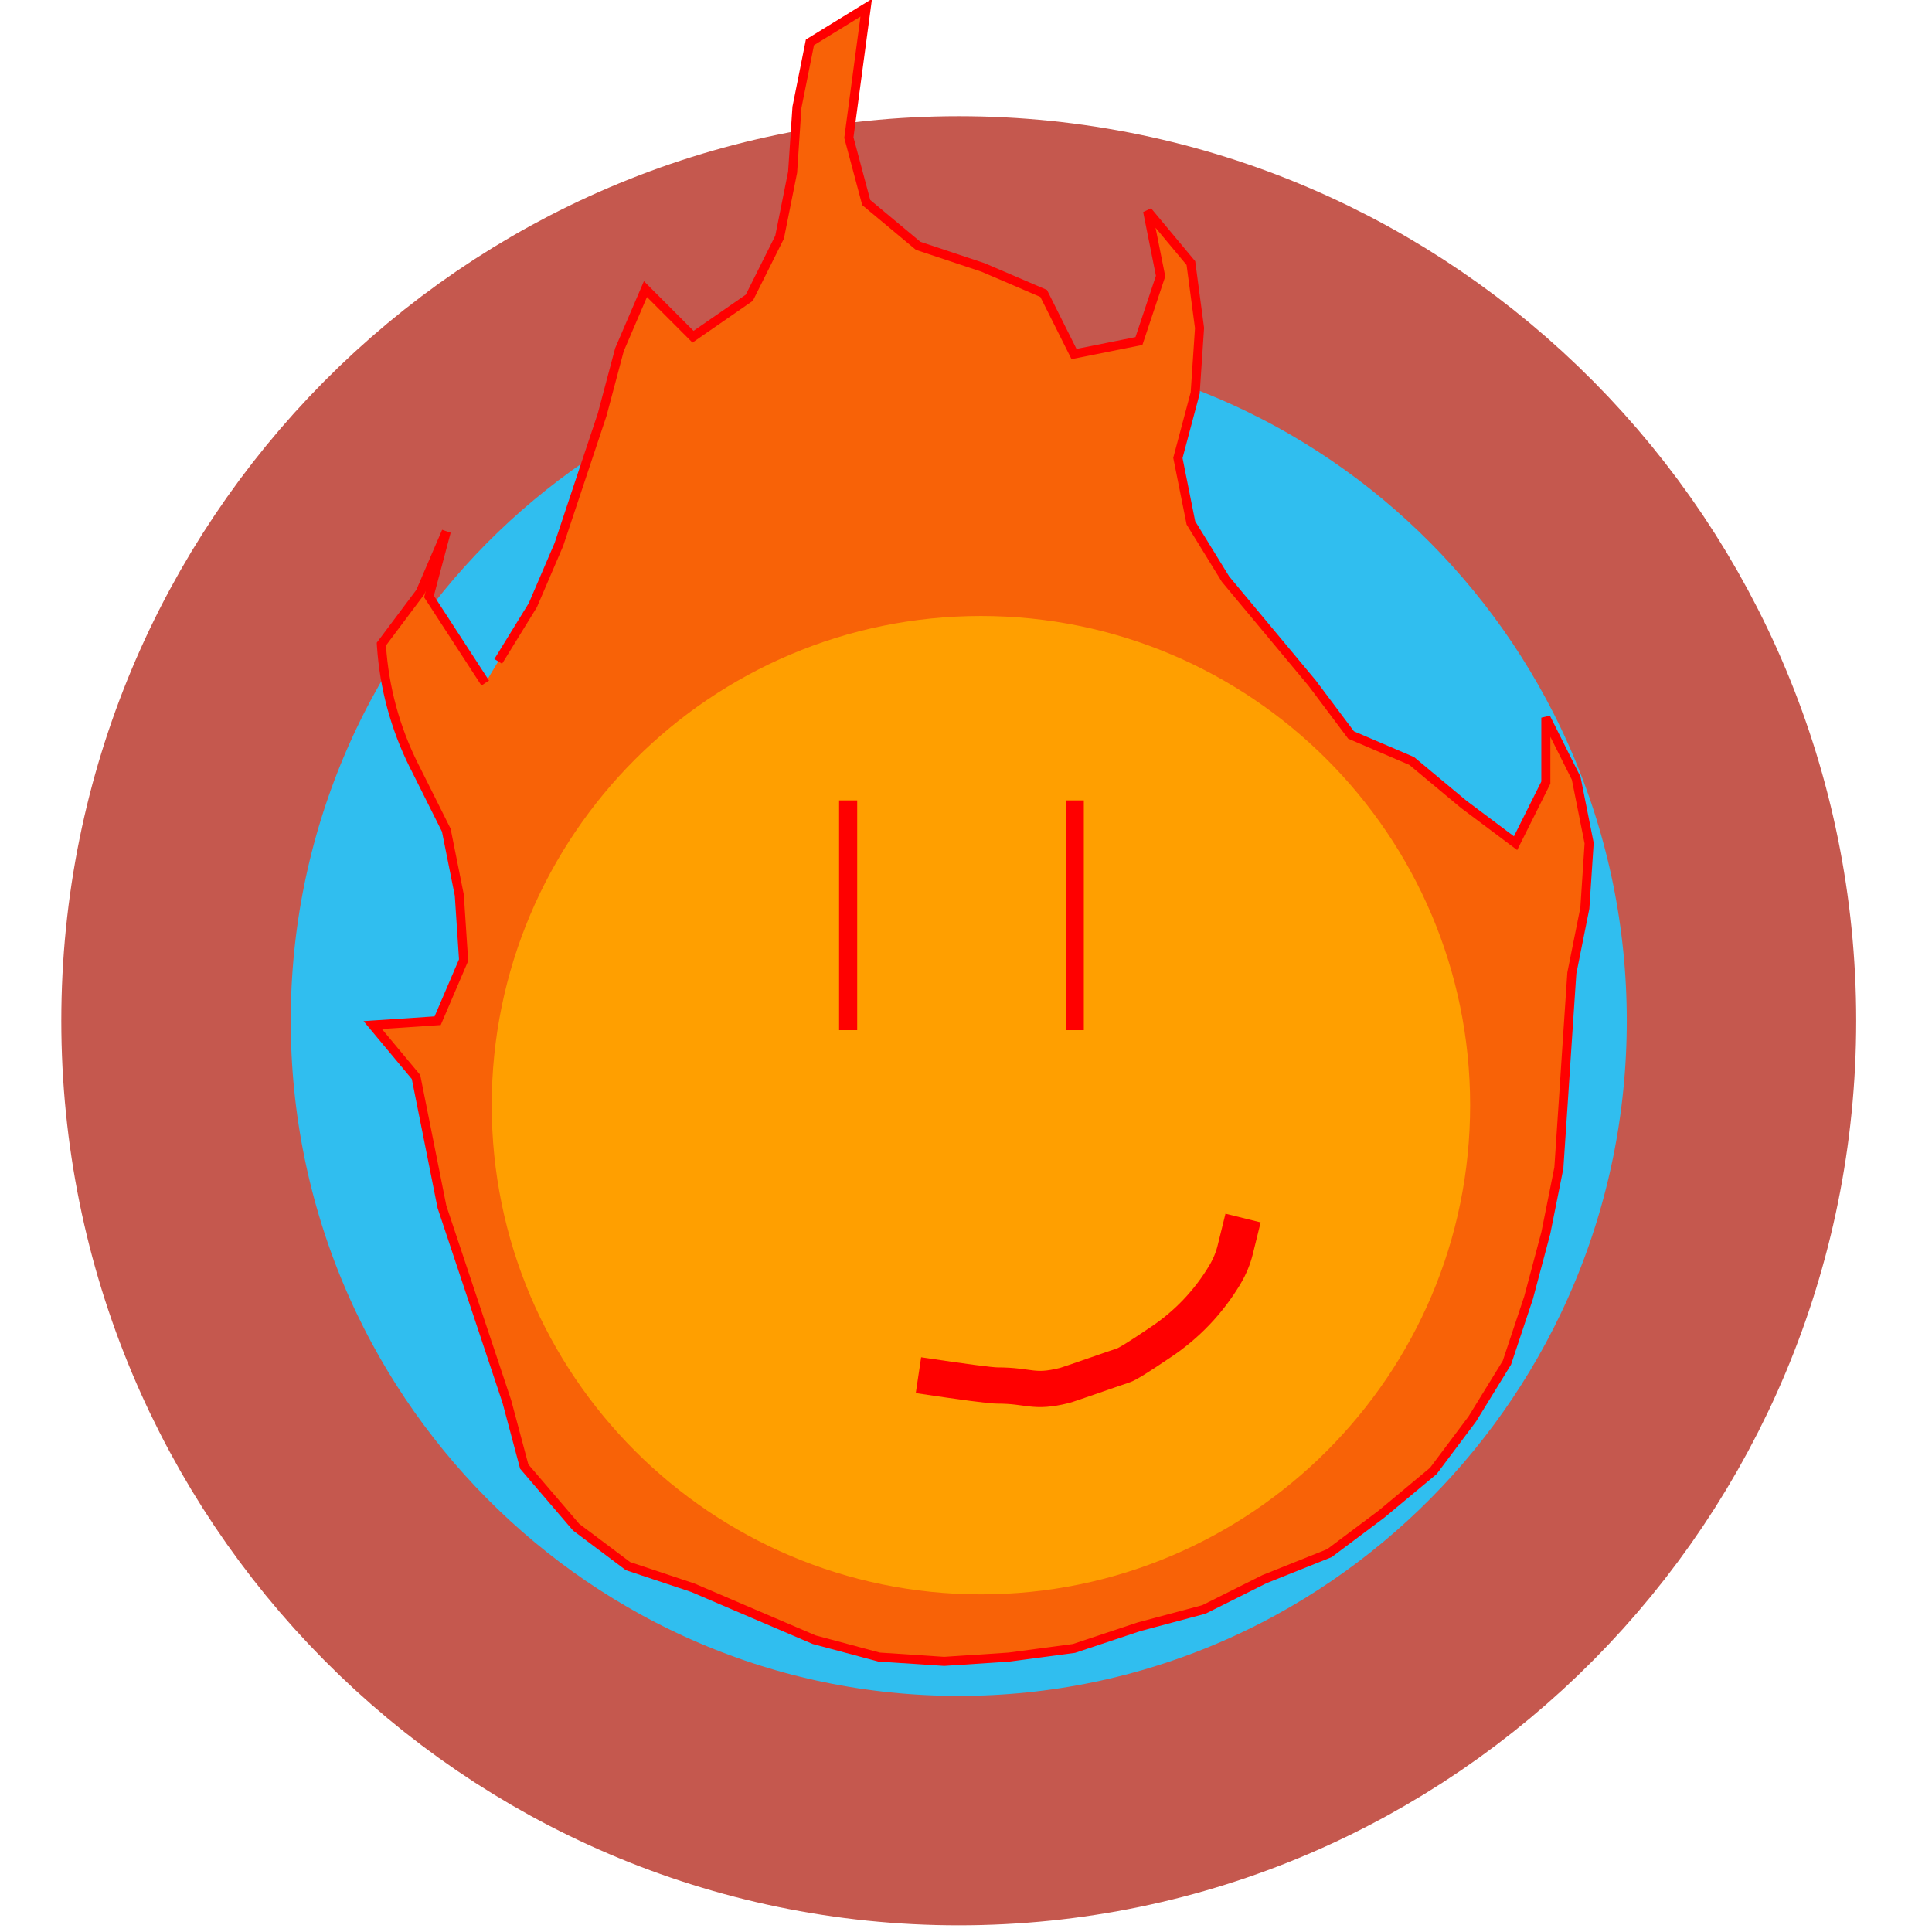
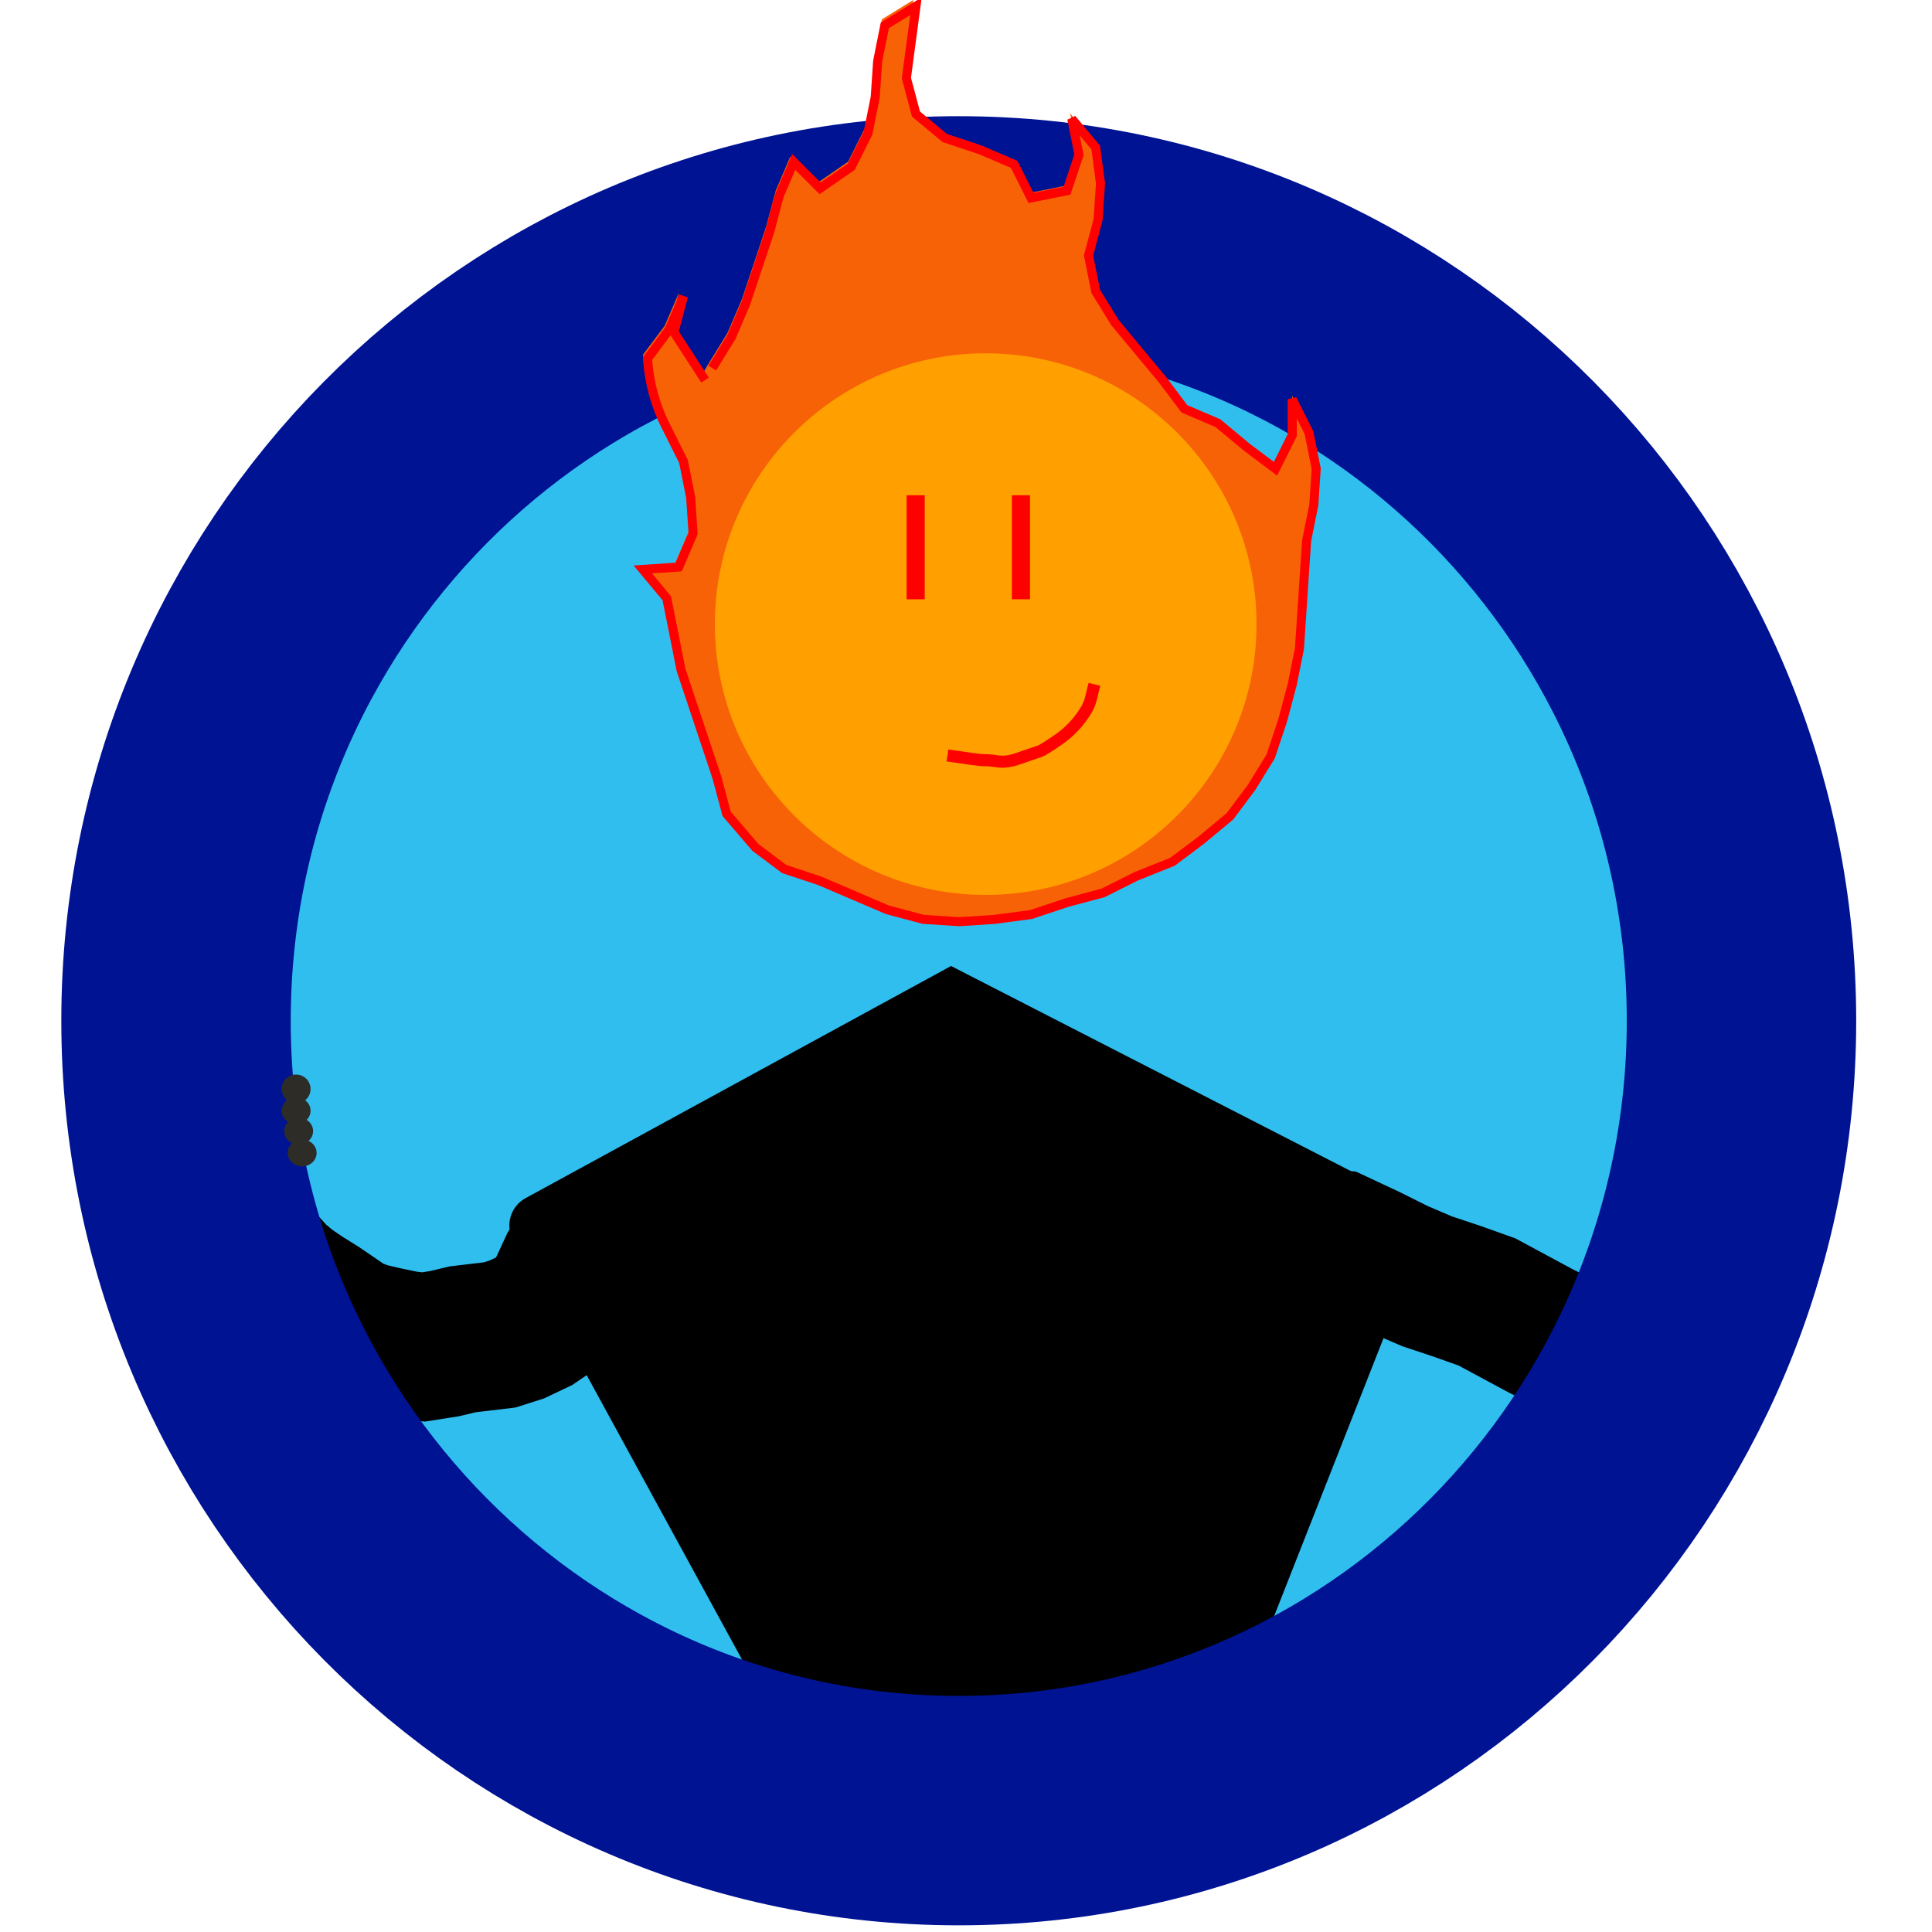
<svg xmlns="http://www.w3.org/2000/svg" xmlns:xlink="http://www.w3.org/1999/xlink" version="1.1" preserveAspectRatio="xMidYMid meet" viewBox="0 0 640 640" width="640" height="640">
  <defs>
-     <path d="M315.94 613.74C165.55 613.74 43.45 491.65 43.45 341.26C43.45 190.87 165.55 68.77 315.94 68.77C466.32 68.77 588.42 190.87 588.42 341.26C588.42 491.65 466.32 613.74 315.94 613.74Z" id="aG975bdiC" />
-     <path d="M317.6 599.79C174.5 599.79 58.31 482.56 58.31 338.14C58.31 193.72 174.5 76.49 317.6 76.49C460.71 76.49 576.89 193.72 576.89 338.14C576.89 482.56 460.71 599.79 317.6 599.79Z" id="a2sBcKJnCM" />
-     <path d="M731.87 497.98L576.47 637.44L731.87 497.98Z" id="c1H4IhOh7x" />
-     <path d="M165.04 219.1L176.52 200.45L185.13 180.38L192.3 158.87L199.47 137.36L205.2 115.84L213.81 95.77L229.57 111.55L248.22 98.63L258.25 78.56L262.56 57.05L264 35.54L268.3 14.03L286.95 2.56L284.07 24.07L281.2 45.58L286.95 67.09L304.15 81.43L325.66 88.6L345.73 97.21L355.78 117.28L377.29 112.97L384.46 91.46L380.16 69.95L394.5 87.16L397.36 108.67L395.92 130.18L390.19 151.7L394.5 173.21L405.97 191.84L420.31 209.06L434.65 226.27L447.55 243.47L467.64 252.08L484.84 266.42L502.05 279.32L512.08 259.25L512.08 237.74L522.13 257.81L526.42 279.32L525 300.83L520.69 322.34L519.25 343.85L517.83 365.36L516.39 386.89L512.08 408.4L506.35 429.91L499.18 451.42L487.71 470.06L474.81 487.26L457.59 501.6L440.38 514.5L418.87 523.11L398.8 533.15L377.29 538.89L355.78 546.06L334.26 548.93L312.75 550.35L291.24 548.93L269.73 543.18L249.66 534.59L229.57 525.98L208.06 518.81L190.86 505.91L173.66 485.82L167.91 464.31L160.74 442.8L153.57 421.29L146.4 399.78L142.11 378.28L137.81 356.77L123.47 339.56L144.98 338.12L153.57 318.05L152.15 296.54L147.84 275.01C141.82 262.97 138.47 256.28 137.81 254.95C137.43 254.2 137.2 253.74 137.09 253.54C130.94 241.21 127.29 227.8 126.37 214.04C126.37 213.96 126.35 213.72 126.33 213.37C127.19 212.22 131.49 206.48 139.23 196.15L147.84 176.08L142.11 197.59L160.74 226.27" id="agwVQkljp" />
-     <path d="M165.04 219.1L176.52 200.45L185.13 180.38L192.3 158.87L199.47 137.36L205.2 115.84L213.81 95.77L229.57 111.55L248.22 98.63L258.25 78.56L262.56 57.05L264 35.54L268.3 14.03L286.95 2.56L284.07 24.07L281.2 45.58L286.95 67.09L304.15 81.43L325.66 88.6L345.73 97.21L355.78 117.28L377.29 112.97L384.46 91.46L380.16 69.95L394.5 87.16L397.36 108.67L395.92 130.18L390.19 151.7L394.5 173.21L405.97 191.84L420.31 209.06L434.65 226.27L447.55 243.47L467.64 252.08L484.84 266.42L502.05 279.32L512.08 259.25L512.08 237.74L522.13 257.81L526.42 279.32L525 300.83L520.69 322.34L519.25 343.85L517.83 365.36L516.39 386.89L512.08 408.4L506.35 429.91L499.18 451.42L487.71 470.06L474.81 487.26L457.59 501.6L440.38 514.5L418.87 523.11L398.8 533.15L377.29 538.89L355.78 546.06L334.26 548.93L312.75 550.35L291.24 548.93L269.73 543.18L249.66 534.59L229.57 525.98L208.06 518.81L190.86 505.91L173.66 485.82L167.91 464.31L160.74 442.8L153.57 421.29L146.4 399.78L142.11 378.28L137.81 356.77L123.47 339.56L144.98 338.12L153.57 318.05L152.15 296.54L147.84 275.01C141.82 262.97 138.47 256.28 137.81 254.95C137.43 254.2 137.2 253.74 137.09 253.54C130.94 241.21 127.29 227.8 126.37 214.04C126.37 213.96 126.35 213.72 126.33 213.37C127.19 212.22 131.49 206.48 139.23 196.15L147.84 176.08L142.11 197.59L160.74 226.27" id="b2vYKORXYb" />
-     <path d="M324.95 528.15C235.52 528.15 162.89 455.54 162.89 366.11C162.89 276.67 235.52 204.05 324.95 204.05C414.37 204.05 487 276.67 487 366.11C487 455.54 414.37 528.15 324.95 528.15Z" id="cXMZkOFO" />
-     <path d="M280.96 341.25L280.96 302.81L280.96 265.14" id="b1tEmWsQrr" />
-     <path d="M356.03 341.25L356.03 302.81L356.03 265.14" id="e2g1jfy1dv" />
-     <path d="M411.78 403.49C410.41 409.04 409.56 412.51 409.21 413.9C408.51 416.77 407.38 419.52 405.88 422.06C404.24 424.83 406.33 421.29 405.88 422.06C400.48 431.19 393.07 438.97 384.21 444.81C384.21 444.81 384.21 444.81 384.21 444.81C377.33 449.47 373.26 451.99 372 452.36C370.32 452.84 354.25 458.55 352.56 458.97C342.17 461.55 341.09 458.97 330.37 458.97C328.17 458.97 319.46 457.83 304.25 455.55" id="ao5NevepD" />
+     <path d="M43.45 341.26C43.45 190.87 165.55 68.77 315.94 68.77C466.32 68.77 588.42 190.87 588.42 341.26C588.42 491.65 466.32 613.74 315.94 613.74C165.55 613.74 43.45 491.65 43.45 341.26Z" id="n1buYFyuoW" />
+     <path d="M461.4 522.37L616.8 382.91L461.4 522.37Z" id="bqZf6oC5C" />
+     <path d="M433.01 410.07L443.29 410.75L453.56 415.55L463.15 420.34L472.74 424.45L483.01 427.88L492.6 431.3L501.51 436.1L510.41 440.89L520 445.68L527.53 452.53L535.75 458.7" id="b6tNw3gaHZ" />
+     <path d="M87.08 419.02L91 423.37L95.36 427L100.15 430.26L105.38 433.52L110.18 436.78L115.41 440.4L121.08 442.58L127.18 444.02L134.15 445.47L140.26 446.2L147.23 445.11L153.33 443.66L159.44 442.94L165.54 442.21L171.21 440.4L177.31 437.5L182.1 434.24L185.16 429.89L187.33 425.18L189.51 420.47L192.57 416.13" id="buGWI47Wd" />
+     <path d="M407.49 572.4L258.17 572.4C211.14 486.29 181.75 432.47 169.99 410.94C167.25 405.92 169.09 399.63 174.12 396.89C192.91 386.64 239.89 361.01 315.05 320C394.69 360.85 444.46 386.38 464.37 396.6C470.18 399.58 472.79 406.48 470.4 412.56C462.01 433.87 441.04 487.15 407.49 572.4Z" id="eqjbYRjK" />
+     <path d="M58.31 338.14C58.31 193.72 174.5 76.49 317.6 76.49C460.71 76.49 576.89 193.72 576.89 338.14C576.89 482.56 460.71 599.79 317.6 599.79C174.5 599.79 58.31 482.56 58.31 338.14Z" id="ahwxjxbfZ" />
+     <path d="M461.4 522.37L616.8 382.91L461.4 522.37Z" id="a1bwkmk7W6" />
+     <path d="M234.58 120.69L240.98 110.3L245.78 99.11L249.78 87.12L253.78 75.13L256.97 63.14L261.77 51.95L270.55 60.75L280.95 53.55L286.54 42.36L288.94 30.37L289.74 18.38L292.14 6.39L302.53 0L300.93 11.99L299.33 23.98L302.53 35.97L312.12 43.96L324.11 47.96L335.3 52.76L340.9 63.94L352.89 61.54L356.88 49.55L354.49 37.56L362.48 47.15L364.07 59.14L363.27 71.13L360.08 83.13L362.48 95.12L368.87 105.5L376.87 115.1L384.86 124.69L392.05 134.28L403.25 139.08L412.83 147.07L422.43 154.26L428.02 143.07L428.02 131.08L433.62 142.27L436.01 154.26L435.22 166.25L432.82 178.24L432.01 190.23L431.22 202.22L430.42 214.22L428.02 226.2L424.82 238.19L420.83 250.18L414.43 260.57L407.24 270.16L397.64 278.15L388.05 285.34L376.06 290.14L364.88 295.74L352.89 298.94L340.9 302.93L328.9 304.53L316.91 305.32L304.93 304.53L292.94 301.33L281.75 296.54L270.55 291.74L258.56 287.74L248.98 280.55L239.39 269.36L236.18 257.37L232.19 245.38L228.19 233.39L224.2 221.4L221.8 209.42L219.41 197.43L211.41 187.84L223.4 187.03L228.19 175.85L227.4 163.86C225.96 156.66 225.16 152.66 225 151.86C221.64 145.15 219.78 141.42 219.41 140.68C219.2 140.26 219.07 140 219.01 139.89C215.58 133.02 213.54 125.54 213.03 117.87C213.03 117.83 213.02 117.7 213.01 117.5C213.49 116.86 215.89 113.66 220.2 107.9C220.52 107.16 222.12 103.43 225 96.72L221.8 108.7L232.19 124.69" id="bQ5GMElJA" />
+     <path d="M235.94 121.94L242.3 111.61L247.06 100.5L251.03 88.59L255 76.68L258.17 64.77L262.94 53.66L271.67 62.39L281.99 55.24L287.54 44.13L289.93 32.22L290.73 20.31L293.11 8.4L303.43 2.05L301.84 13.96L300.25 25.87L303.43 37.78L312.96 45.72L324.86 49.69L335.97 54.46L341.54 65.57L353.45 63.18L357.42 51.27L355.04 39.36L362.98 48.89L364.56 60.8L363.76 72.71L360.59 84.62L362.98 96.53L369.33 106.84L377.26 116.38L385.2 125.91L392.34 135.43L403.47 140.19L412.99 148.13L422.52 155.28L428.07 144.16L428.07 132.26L433.63 143.37L436.01 155.28L435.22 167.18L432.84 179.09L432.04 191L431.25 202.91L430.46 214.83L428.07 226.74L424.9 238.65L420.93 250.55L414.58 260.87L407.44 270.4L397.9 278.34L388.38 285.48L376.47 290.24L365.36 295.8L353.45 298.98L341.54 302.95L329.62 304.54L317.72 305.32L305.81 304.54L293.9 301.35L282.79 296.6L271.67 291.83L259.76 287.86L250.24 280.72L240.71 269.6L237.53 257.69L233.56 245.78L229.59 233.87L225.62 221.97L223.25 210.06L220.87 198.15L212.93 188.63L224.83 187.83L229.59 176.72L228.8 164.81C227.37 157.66 226.58 153.68 226.42 152.89C223.09 146.22 221.23 142.52 220.87 141.78C220.66 141.37 220.53 141.11 220.47 141C217.06 134.18 215.04 126.75 214.53 119.14C214.53 119.09 214.52 118.96 214.51 118.76C214.99 118.13 217.37 114.95 221.65 109.23C221.97 108.49 223.56 104.79 226.42 98.12L223.25 110.03L233.56 125.91" id="h8thbGKia" />
+     <path d="M236.81 206.75C236.81 157.23 277.01 117.03 326.53 117.03C376.03 117.03 416.24 157.23 416.24 206.75C416.24 256.26 376.03 296.46 326.53 296.46C277.01 296.46 236.81 256.26 236.81 206.75Z" id="a651FnEWkE" />
+     <path d="M303.32 198.52L303.32 181.12L303.32 164.07" id="brd6iXns2" />
+     <path d="M338.2 198.52L338.2 181.12L338.2 164.07" id="a32cJpyjdb" />
+     <path d="M362.54 226.7C361.92 229.21 361.53 230.78 361.38 231.41C361.06 232.71 360.55 233.95 359.87 235.1C359.13 236.36 360.07 234.75 359.87 235.1C357.42 239.23 354.07 242.76 350.06 245.4C350.06 245.4 350.06 245.4 350.06 245.4C346.95 247.51 345.1 248.65 344.53 248.82C343.77 249.03 336.5 251.62 335.73 251.81C331.03 252.98 330.54 251.81 325.69 251.81C324.69 251.81 320.75 251.29 313.86 250.26" id="a2G5jEfJ4R" />
+     <path d="M102.88 360.75C102.88 363.4 100.73 365.55 98.08 365.55C95.44 365.55 93.29 363.4 93.29 360.75C93.29 358.11 95.44 355.96 98.08 355.96C100.73 355.96 102.88 358.11 102.88 360.75Z" id="bPoyu123r" />
+     <path d="M102.88 367.95C102.88 370.4 100.73 372.4 98.08 372.4C95.44 372.4 93.29 370.4 93.29 367.95C93.29 365.49 95.44 363.49 98.08 363.49C100.73 363.49 102.88 365.49 102.88 367.95Z" id="e2CNw5lGgK" />
+     <path d="M103.72 374.69C103.72 377.15 101.57 379.14 98.92 379.14C96.28 379.14 94.13 377.15 94.13 374.69C94.13 372.23 96.28 370.24 98.92 370.24C101.57 370.24 103.72 372.23 103.72 374.69Z" id="d2ey6y0n8Z" />
+     <path d="M104.88 381.93C104.88 384.39 102.74 386.38 100.09 386.38C97.44 386.38 95.3 384.39 95.3 381.93C95.3 379.47 97.44 377.48 100.09 377.48C102.74 377.48 104.88 379.47 104.88 381.93Z" id="bsqHIcWb5" />
  </defs>
  <g>
    <g>
      <g>
-         <use xlink:href="#aG975bdiC" opacity="1" fill="#30beef" fill-opacity="1" />
+         <use xlink:href="#n1buYFyuoW" opacity="1" fill="#30beef" fill-opacity="1" />
        <g>
-           <use xlink:href="#aG975bdiC" opacity="1" fill-opacity="0" stroke="#000000" stroke-width="1" stroke-opacity="0" />
+           <use xlink:href="#n1buYFyuoW" opacity="1" fill-opacity="0" stroke="#000000" stroke-width="1" stroke-opacity="0" />
        </g>
      </g>
      <g>
-         <use xlink:href="#a2sBcKJnCM" opacity="1" fill="#000000" fill-opacity="0" />
+         <use xlink:href="#bqZf6oC5C" opacity="1" fill="#1c20d1" fill-opacity="1" />
        <g>
-           <use xlink:href="#a2sBcKJnCM" opacity="1" fill-opacity="0" stroke="#c5584e" stroke-width="76" stroke-opacity="1" />
+           <use xlink:href="#bqZf6oC5C" opacity="1" fill-opacity="0" stroke="#000000" stroke-width="1" stroke-opacity="0" />
        </g>
      </g>
      <g>
        <g>
-           <use xlink:href="#c1H4IhOh7x" opacity="1" fill="#1c20d1" fill-opacity="1" />
-           <g>
-             <use xlink:href="#c1H4IhOh7x" opacity="1" fill-opacity="0" stroke="#000000" stroke-width="3" stroke-opacity="0" />
-           </g>
-         </g>
-         <g>
-           <g>
-             <use xlink:href="#agwVQkljp" opacity="1" fill="#f86207" fill-opacity="1" />
-             <g>
-               <use xlink:href="#agwVQkljp" opacity="1" fill-opacity="0" stroke="#000000" stroke-width="3" stroke-opacity="0" />
-             </g>
-           </g>
-           <g>
-             <use xlink:href="#b2vYKORXYb" opacity="1" fill="#000000" fill-opacity="0" />
-             <g>
-               <use xlink:href="#b2vYKORXYb" opacity="1" fill-opacity="0" stroke="#ff0000" stroke-width="3" stroke-opacity="1" />
-             </g>
-           </g>
-           <g>
-             <use xlink:href="#cXMZkOFO" opacity="1" fill="#ff9f00" fill-opacity="1" />
-             <g>
-               <use xlink:href="#cXMZkOFO" opacity="1" fill-opacity="0" stroke="#000000" stroke-width="3" stroke-opacity="0" />
-             </g>
-           </g>
+           <use xlink:href="#b6tNw3gaHZ" opacity="1" fill-opacity="0" stroke="#000000" stroke-width="46" stroke-opacity="1" />
        </g>
      </g>
      <g>
        <g>
-           <use xlink:href="#b1tEmWsQrr" opacity="1" fill-opacity="0" stroke="#ff0000" stroke-width="6" stroke-opacity="1" />
+           <use xlink:href="#buGWI47Wd" opacity="1" fill-opacity="0" stroke="#000000" stroke-width="49" stroke-opacity="1" />
        </g>
      </g>
      <g>
+         <use xlink:href="#eqjbYRjK" opacity="1" fill="#000000" fill-opacity="1" />
+       </g>
+       <g>
+         <use xlink:href="#ahwxjxbfZ" opacity="1" fill="#000000" fill-opacity="0" />
        <g>
-           <use xlink:href="#e2g1jfy1dv" opacity="1" fill-opacity="0" stroke="#ff0000" stroke-width="6" stroke-opacity="1" />
+           <use xlink:href="#ahwxjxbfZ" opacity="1" fill-opacity="0" stroke="#001393" stroke-width="76" stroke-opacity="1" />
        </g>
      </g>
      <g>
+         <use xlink:href="#a1bwkmk7W6" opacity="1" fill="#000000" fill-opacity="0" />
        <g>
-           <use xlink:href="#ao5NevepD" opacity="1" fill-opacity="0" stroke="#ff0000" stroke-width="12" stroke-opacity="1" />
+           <use xlink:href="#a1bwkmk7W6" opacity="1" fill-opacity="0" stroke="#000000" stroke-width="3" stroke-opacity="0" />
        </g>
+       </g>
+       <g>
+         <use xlink:href="#bQ5GMElJA" opacity="1" fill="#f86207" fill-opacity="1" />
+         <g>
+           <use xlink:href="#bQ5GMElJA" opacity="1" fill-opacity="0" stroke="#000000" stroke-width="1" stroke-opacity="0" />
+         </g>
+       </g>
+       <g>
+         <use xlink:href="#h8thbGKia" opacity="1" fill="#000000" fill-opacity="0" />
+         <g>
+           <use xlink:href="#h8thbGKia" opacity="1" fill-opacity="0" stroke="#ff0000" stroke-width="3" stroke-opacity="1" />
+         </g>
+       </g>
+       <g>
+         <use xlink:href="#a651FnEWkE" opacity="1" fill="#ff9f00" fill-opacity="1" />
+         <g>
+           <use xlink:href="#a651FnEWkE" opacity="1" fill-opacity="0" stroke="#000000" stroke-width="1" stroke-opacity="0" />
+         </g>
+       </g>
+       <g>
+         <use xlink:href="#brd6iXns2" opacity="1" fill="#000000" fill-opacity="0" />
+         <g>
+           <use xlink:href="#brd6iXns2" opacity="1" fill-opacity="0" stroke="#ff0000" stroke-width="6" stroke-opacity="1" />
+         </g>
+       </g>
+       <g>
+         <use xlink:href="#a32cJpyjdb" opacity="1" fill="#000000" fill-opacity="0" />
+         <g>
+           <use xlink:href="#a32cJpyjdb" opacity="1" fill-opacity="0" stroke="#ff0000" stroke-width="6" stroke-opacity="1" />
+         </g>
+       </g>
+       <g>
+         <use xlink:href="#a2G5jEfJ4R" opacity="1" fill="#000000" fill-opacity="0" />
+         <g>
+           <use xlink:href="#a2G5jEfJ4R" opacity="1" fill-opacity="0" stroke="#ff0000" stroke-width="4" stroke-opacity="1" />
+         </g>
+       </g>
+       <g>
+         <use xlink:href="#bPoyu123r" opacity="1" fill="#2d2c27" fill-opacity="1" />
+       </g>
+       <g>
+         <use xlink:href="#e2CNw5lGgK" opacity="1" fill="#2d2c27" fill-opacity="1" />
+       </g>
+       <g>
+         <use xlink:href="#d2ey6y0n8Z" opacity="1" fill="#2d2c27" fill-opacity="1" />
+       </g>
+       <g>
+         <use xlink:href="#bsqHIcWb5" opacity="1" fill="#2d2c27" fill-opacity="1" />
      </g>
    </g>
  </g>
</svg>
